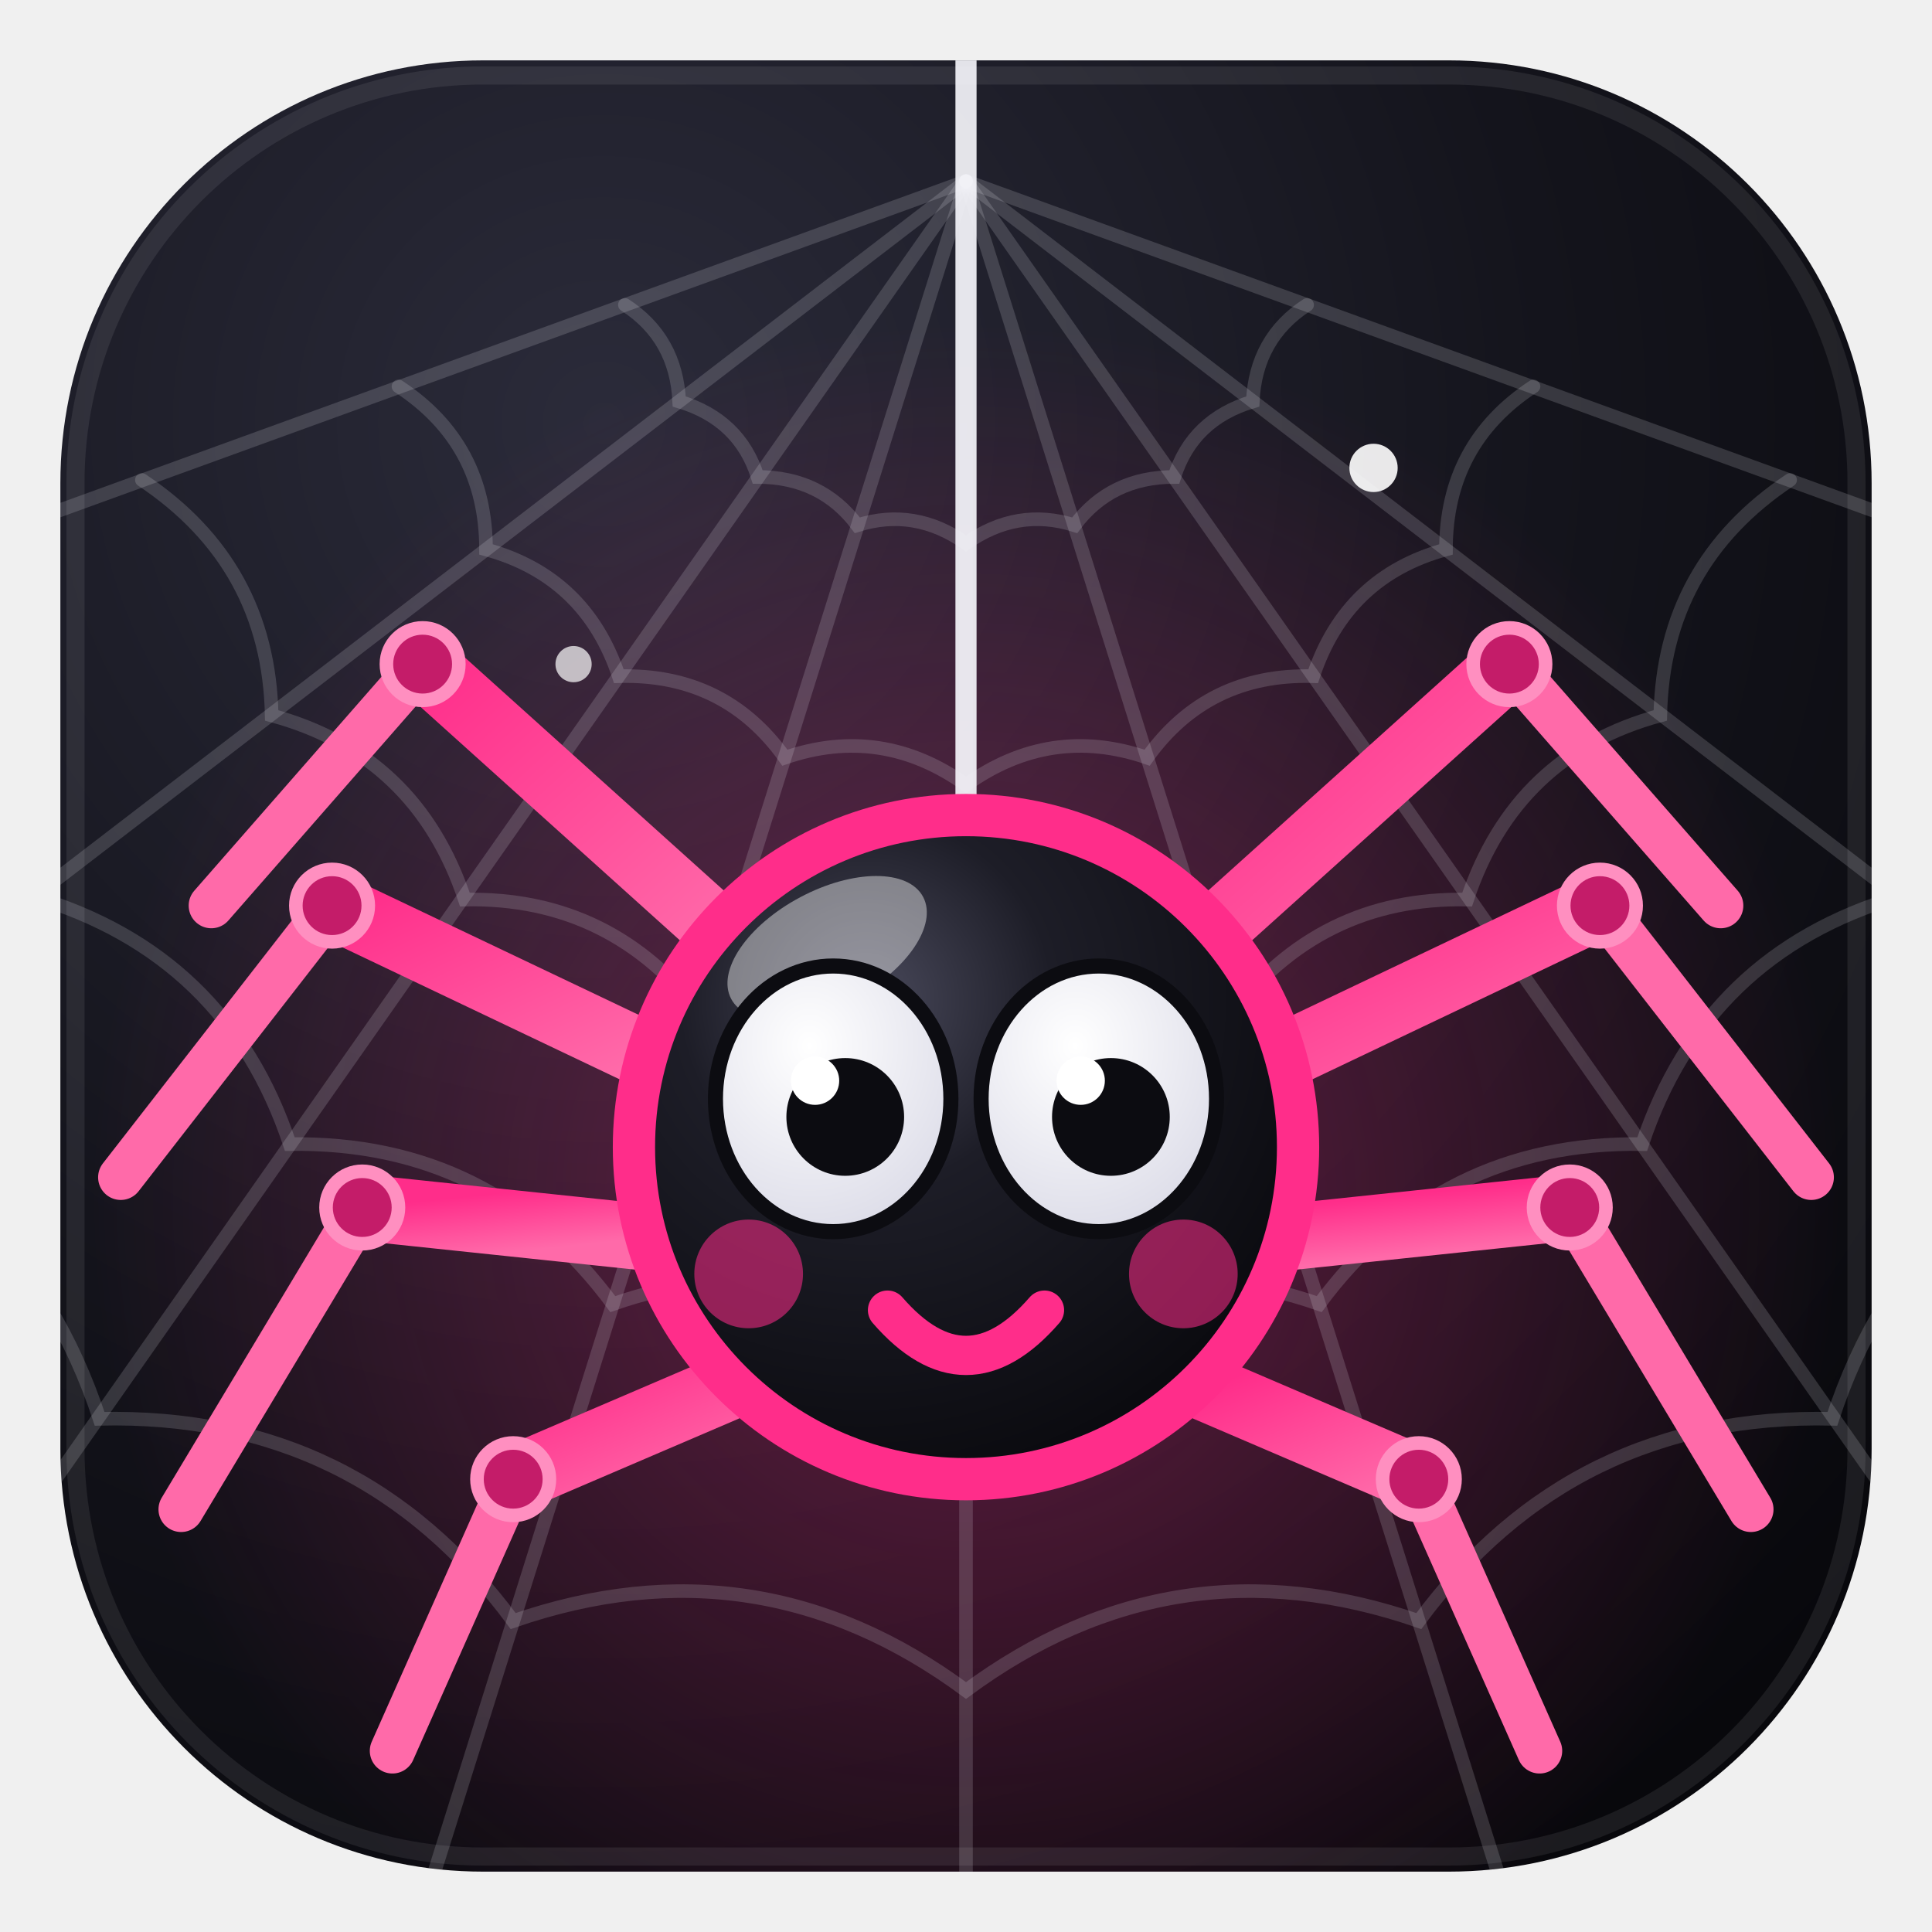
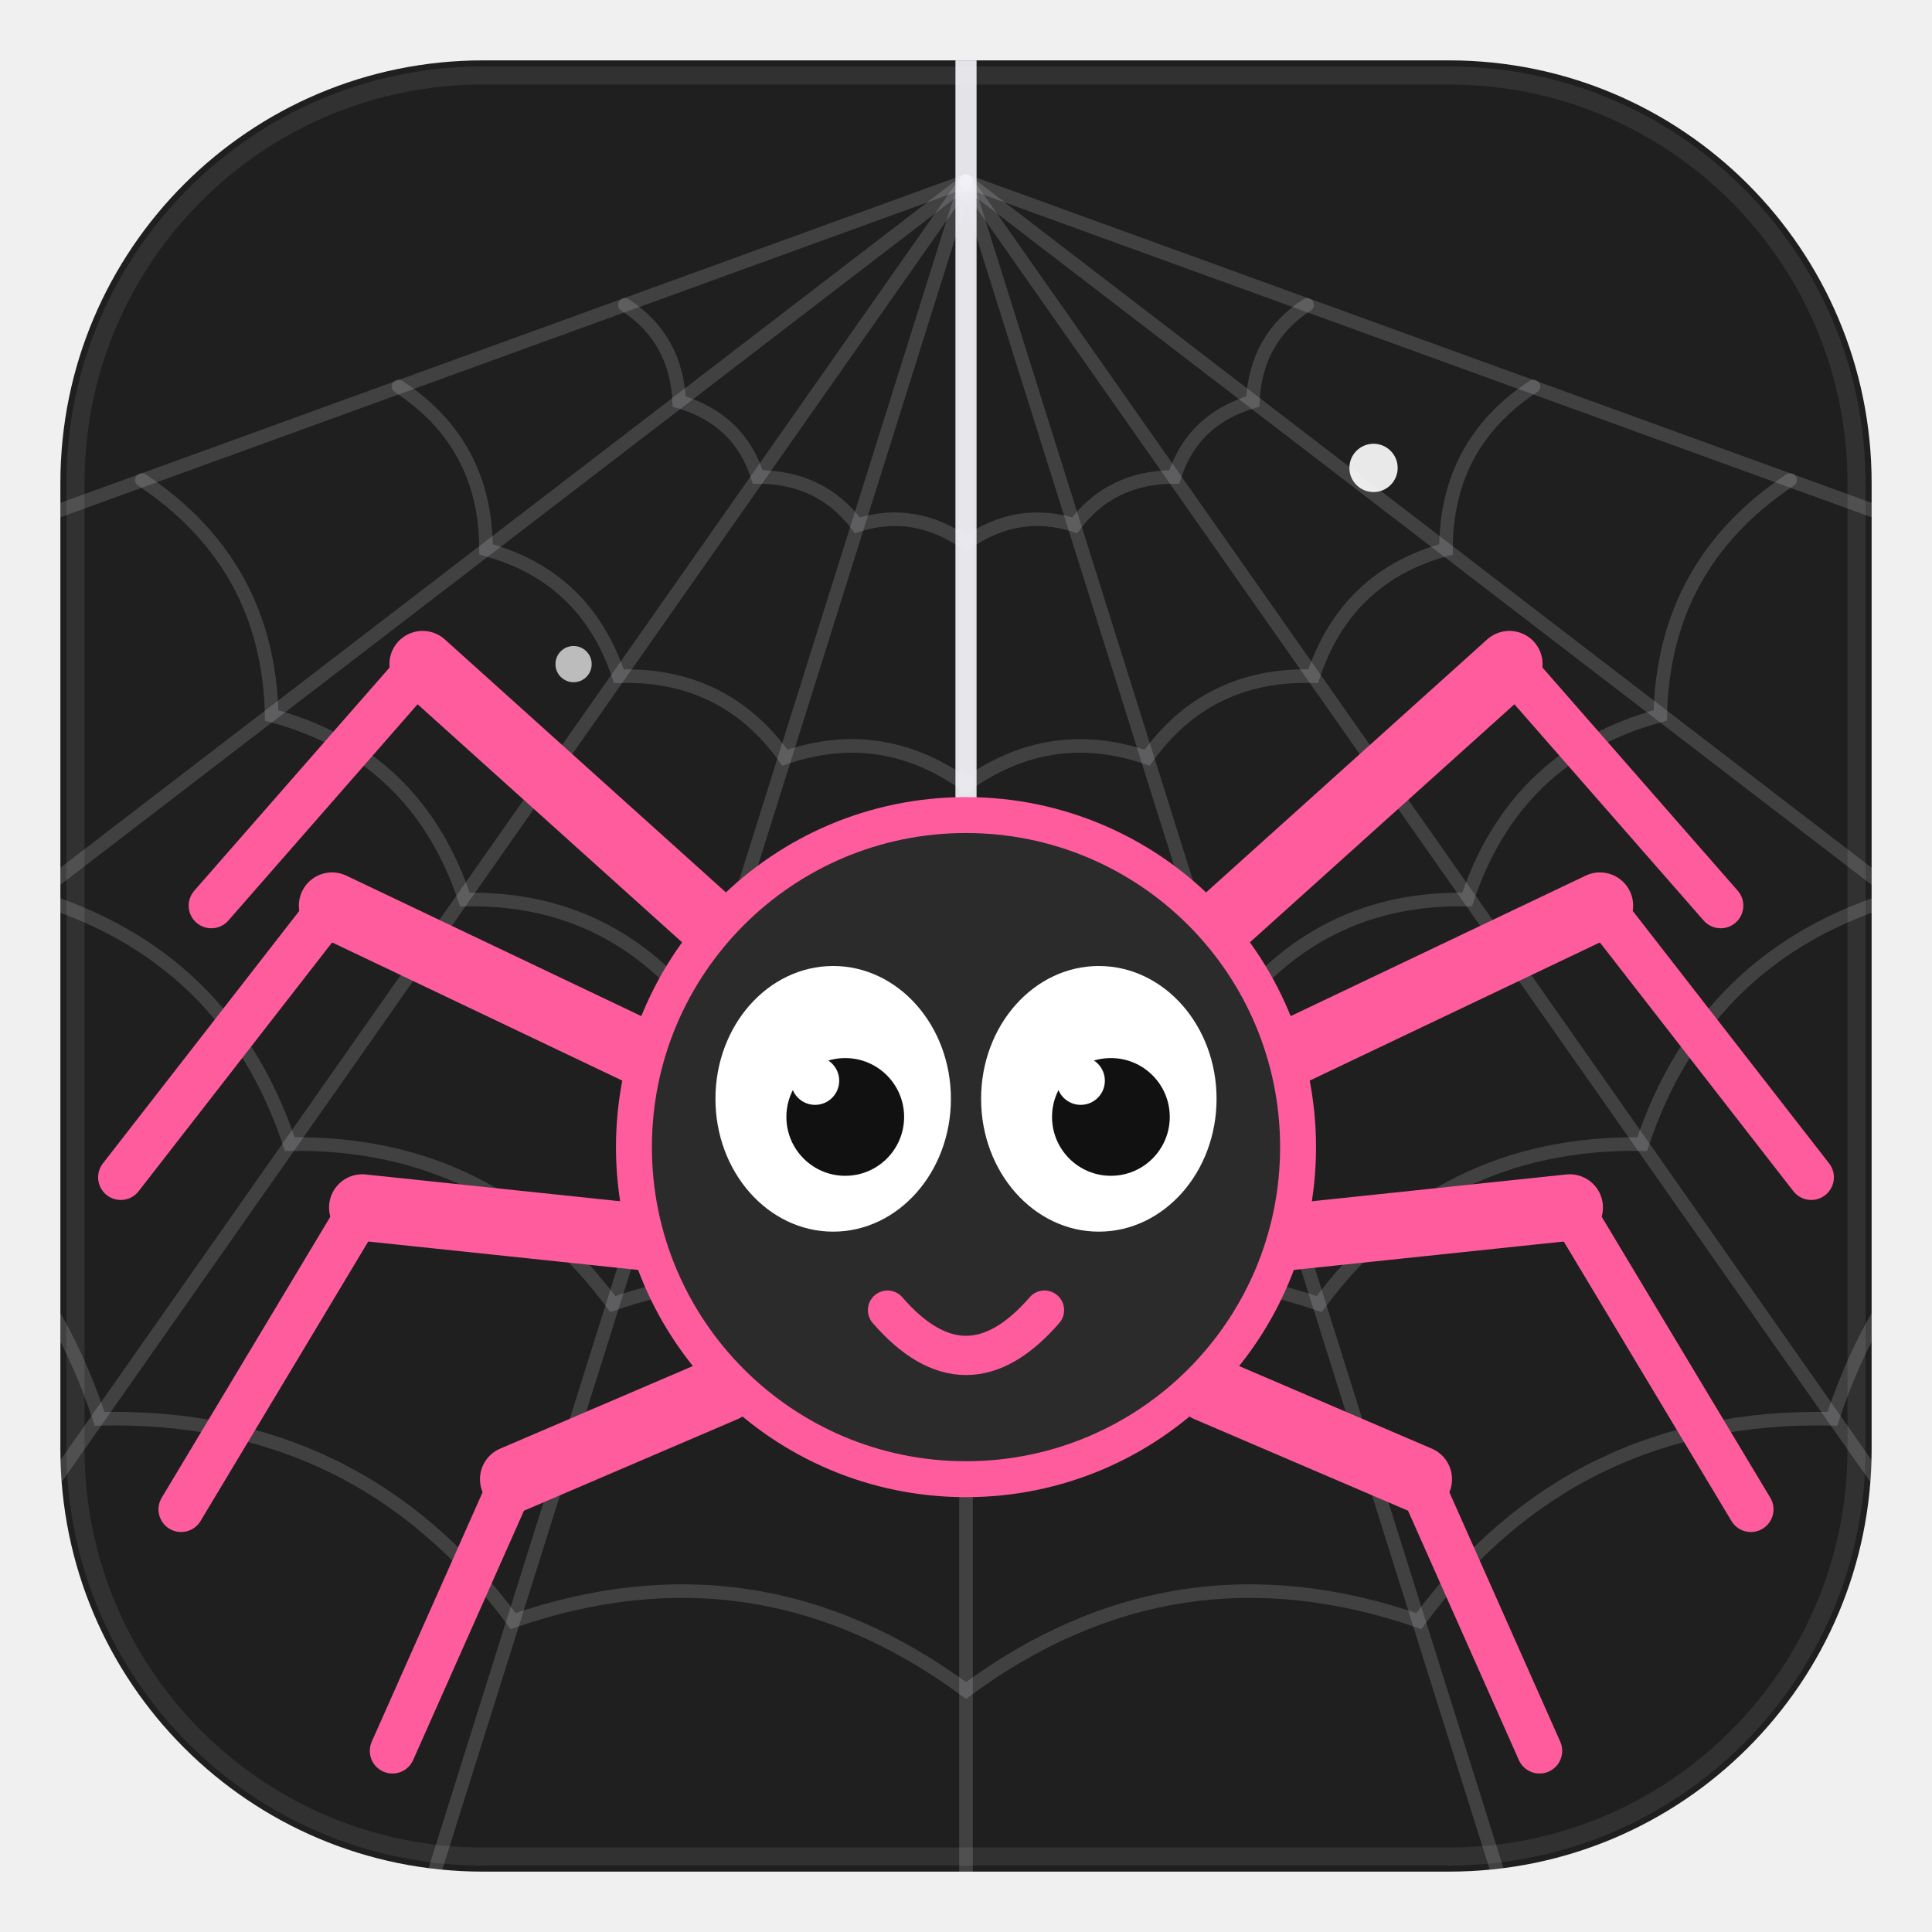
<svg xmlns="http://www.w3.org/2000/svg" viewBox="0 0 64 64" width="1024" height="1024">
  <defs>
    <radialGradient id="bg" cx="30%" cy="20%" r="95%">
      <stop offset="0" stop-color="#2b2b3a" />
      <stop offset=".55" stop-color="#14141c" />
      <stop offset="1" stop-color="#08080c" />
    </radialGradient>
    <radialGradient id="glow" cx="50%" cy="62%" r="45%">
      <stop offset="0" stop-color="#ff2d8a" stop-opacity=".35" />
      <stop offset="1" stop-color="#ff2d8a" stop-opacity="0" />
    </radialGradient>
    <radialGradient id="body" cx="35%" cy="28%" r="80%">
      <stop offset="0" stop-color="#4a4a5c" />
      <stop offset=".35" stop-color="#1d1d27" />
      <stop offset="1" stop-color="#08080c" />
    </radialGradient>
    <radialGradient id="eye" cx="40%" cy="30%" r="75%">
      <stop offset="0" stop-color="#fff" />
      <stop offset="1" stop-color="#dcdce8" />
    </radialGradient>
    <linearGradient id="leg" x1="0" y1="0" x2="1" y2="1">
      <stop offset="0" stop-color="#ff2d8a" />
      <stop offset="1" stop-color="#ff6aa9" />
    </linearGradient>
  </defs>
  <clipPath id="clip">
    <rect x="2" y="2" width="60" height="60" rx="14" />
  </clipPath>
-   <rect x="2" y="2" width="60" height="60" rx="14" fill="url(#bg)" />
+   <rect x="2" y="2" width="60" height="60" rx="14" fill="#1f1f1f" />
  <g clip-path="url(#clip)">
-     <rect x="0" y="0" width="64" height="64" fill="url(#glow)" />
    <g stroke="rgba(244,244,250,.16)" stroke-width=".45" fill="none" stroke-linecap="round">
      <line x1="32" y1="6" x2="97.8" y2="29.9" />
      <line x1="32" y1="6" x2="87.5" y2="48.6" />
      <line x1="32" y1="6" x2="72.2" y2="63.3" />
      <line x1="32" y1="6" x2="53.0" y2="72.8" />
      <line x1="32" y1="6" x2="32.0" y2="76.0" />
      <line x1="32" y1="6" x2="11.0" y2="72.8" />
      <line x1="32" y1="6" x2="-8.2" y2="63.3" />
      <line x1="32" y1="6" x2="-23.5" y2="48.6" />
      <line x1="32" y1="6" x2="-33.8" y2="29.9" />
      <path d="M43.3 10.1 Q41.6 11.2 41.5 13.3 Q39.5 13.9 38.9 15.8 Q36.8 15.8 35.6 17.4 Q33.7 16.8 32.0 18.0 Q30.3 16.8 28.4 17.4 Q27.2 15.8 25.1 15.8 Q24.5 13.9 22.5 13.3 Q22.4 11.2 20.7 10.1" />
      <path d="M50.8 12.8 Q47.9 14.7 47.9 18.2 Q44.6 19.1 43.5 22.4 Q40.0 22.3 38.0 25.1 Q34.8 24.0 32.0 26.0 Q29.2 24.0 26.0 25.1 Q24.0 22.3 20.5 22.4 Q19.4 19.1 16.1 18.2 Q16.1 14.7 13.2 12.8" />
      <path d="M59.3 15.9 Q55.1 18.7 55.0 23.7 Q50.2 25.0 48.6 29.8 Q43.7 29.7 40.7 33.7 Q36.0 32.1 32.0 35.0 Q28.0 32.1 23.3 33.7 Q20.3 29.7 15.4 29.8 Q13.8 25.0 9.0 23.7 Q8.9 18.7 4.7 15.9" />
      <path d="M68.6 19.3 Q63.1 23.1 62.9 29.7 Q56.5 31.6 54.4 37.9 Q47.7 37.8 43.7 43.2 Q37.4 41.0 32.0 45.0 Q26.6 41.0 20.3 43.2 Q16.3 37.8 9.6 37.9 Q7.5 31.6 1.1 29.7 Q0.9 23.1 -4.6 19.3" />
      <path d="M79.0 23.1 Q71.9 27.9 71.7 36.4 Q63.4 38.8 60.7 47.0 Q52.1 46.8 47.0 53.7 Q38.9 50.9 32.0 56.0 Q25.1 50.9 17.0 53.7 Q11.9 46.8 3.3 47.0 Q0.6 38.8 -7.7 36.4 Q-7.9 27.9 -15.0 23.1" />
    </g>
    <line x1="32" y1="2" x2="32" y2="27" stroke="rgba(244,244,250,.92)" stroke-width=".7" />
    <circle cx="45.5" cy="15.5" r=".8" fill="#fff" opacity=".9" />
    <circle cx="19" cy="22" r=".6" fill="#fff" opacity=".7" />
  </g>
  <rect x="2.5" y="2.5" width="59" height="59" rx="13.5" fill="none" stroke="rgba(255,255,255,.08)" stroke-width=".6" />
-   <line x1="40" y1="31" x2="50" y2="22" stroke="url(#leg)" stroke-width="2.2" stroke-linecap="round" />
-   <line x1="50" y1="22" x2="57" y2="30" stroke="#ff6aa9" stroke-width="1.5" stroke-linecap="round" />
-   <circle cx="50" cy="22" r="1.2" fill="#c41c69" stroke="#ff8fc0" stroke-width=".45" />
-   <line x1="42.5" y1="35" x2="53" y2="30" stroke="url(#leg)" stroke-width="2.2" stroke-linecap="round" />
-   <line x1="53" y1="30" x2="60" y2="39" stroke="#ff6aa9" stroke-width="1.5" stroke-linecap="round" />
-   <circle cx="53" cy="30" r="1.2" fill="#c41c69" stroke="#ff8fc0" stroke-width=".45" />
-   <line x1="42.5" y1="41" x2="52" y2="40" stroke="url(#leg)" stroke-width="2.2" stroke-linecap="round" />
-   <line x1="52" y1="40" x2="58" y2="50" stroke="#ff6aa9" stroke-width="1.5" stroke-linecap="round" />
-   <circle cx="52" cy="40" r="1.2" fill="#c41c69" stroke="#ff8fc0" stroke-width=".45" />
-   <line x1="40" y1="46" x2="47" y2="49" stroke="url(#leg)" stroke-width="2.2" stroke-linecap="round" />
-   <line x1="47" y1="49" x2="51" y2="58" stroke="#ff6aa9" stroke-width="1.5" stroke-linecap="round" />
-   <circle cx="47" cy="49" r="1.2" fill="#c41c69" stroke="#ff8fc0" stroke-width=".45" />
-   <line x1="24" y1="31" x2="14" y2="22" stroke="url(#leg)" stroke-width="2.2" stroke-linecap="round" />
-   <line x1="14" y1="22" x2="7" y2="30" stroke="#ff6aa9" stroke-width="1.5" stroke-linecap="round" />
-   <circle cx="14" cy="22" r="1.2" fill="#c41c69" stroke="#ff8fc0" stroke-width=".45" />
-   <line x1="21.5" y1="35" x2="11" y2="30" stroke="url(#leg)" stroke-width="2.2" stroke-linecap="round" />
-   <line x1="11" y1="30" x2="4" y2="39" stroke="#ff6aa9" stroke-width="1.5" stroke-linecap="round" />
-   <circle cx="11" cy="30" r="1.2" fill="#c41c69" stroke="#ff8fc0" stroke-width=".45" />
-   <line x1="21.5" y1="41" x2="12" y2="40" stroke="url(#leg)" stroke-width="2.2" stroke-linecap="round" />
-   <line x1="12" y1="40" x2="6" y2="50" stroke="#ff6aa9" stroke-width="1.5" stroke-linecap="round" />
-   <circle cx="12" cy="40" r="1.2" fill="#c41c69" stroke="#ff8fc0" stroke-width=".45" />
-   <line x1="24" y1="46" x2="17" y2="49" stroke="url(#leg)" stroke-width="2.2" stroke-linecap="round" />
-   <line x1="17" y1="49" x2="13" y2="58" stroke="#ff6aa9" stroke-width="1.5" stroke-linecap="round" />
-   <circle cx="17" cy="49" r="1.2" fill="#c41c69" stroke="#ff8fc0" stroke-width=".45" />
-   <circle cx="32" cy="38" r="11.00" fill="url(#body)" stroke="#ff2d8a" stroke-width="1.40" />
-   <ellipse cx="27.40" cy="31.40" rx="3.60" ry="1.90" fill="rgba(255,255,255,.42)" transform="rotate(-28 27.40 31.40)" />
-   <circle cx="24.80" cy="42.20" r="1.80" fill="rgba(255,45,138,.55)" />
-   <circle cx="39.20" cy="42.20" r="1.80" fill="rgba(255,45,138,.55)" />
-   <ellipse cx="27.60" cy="36.40" rx="3.90" ry="4.40" fill="url(#eye)" stroke="#0c0c11" stroke-width="0.50" />
-   <ellipse cx="36.40" cy="36.40" rx="3.90" ry="4.40" fill="url(#eye)" stroke="#0c0c11" stroke-width="0.50" />
-   <circle cx="28.00" cy="37.00" r="1.95" fill="#0c0c11" />
-   <circle cx="36.80" cy="37.00" r="1.95" fill="#0c0c11" />
+   <line x1="40" y1="31" x2="50" y2="22" stroke="#ff5c9d" stroke-width="2.2" stroke-linecap="round" />
+   <line x1="50" y1="22" x2="57" y2="30" stroke="#ff5c9d" stroke-width="1.5" stroke-linecap="round" />
+   <line x1="42.5" y1="35" x2="53" y2="30" stroke="#ff5c9d" stroke-width="2.2" stroke-linecap="round" />
+   <line x1="53" y1="30" x2="60" y2="39" stroke="#ff5c9d" stroke-width="1.5" stroke-linecap="round" />
+   <line x1="42.5" y1="41" x2="52" y2="40" stroke="#ff5c9d" stroke-width="2.2" stroke-linecap="round" />
+   <line x1="52" y1="40" x2="58" y2="50" stroke="#ff5c9d" stroke-width="1.5" stroke-linecap="round" />
+   <line x1="40" y1="46" x2="47" y2="49" stroke="#ff5c9d" stroke-width="2.2" stroke-linecap="round" />
+   <line x1="47" y1="49" x2="51" y2="58" stroke="#ff5c9d" stroke-width="1.5" stroke-linecap="round" />
+   <line x1="24" y1="31" x2="14" y2="22" stroke="#ff5c9d" stroke-width="2.2" stroke-linecap="round" />
+   <line x1="14" y1="22" x2="7" y2="30" stroke="#ff5c9d" stroke-width="1.5" stroke-linecap="round" />
+   <line x1="21.5" y1="35" x2="11" y2="30" stroke="#ff5c9d" stroke-width="2.2" stroke-linecap="round" />
+   <line x1="11" y1="30" x2="4" y2="39" stroke="#ff5c9d" stroke-width="1.5" stroke-linecap="round" />
+   <line x1="21.5" y1="41" x2="12" y2="40" stroke="#ff5c9d" stroke-width="2.2" stroke-linecap="round" />
+   <line x1="12" y1="40" x2="6" y2="50" stroke="#ff5c9d" stroke-width="1.5" stroke-linecap="round" />
+   <line x1="24" y1="46" x2="17" y2="49" stroke="#ff5c9d" stroke-width="2.2" stroke-linecap="round" />
+   <line x1="17" y1="49" x2="13" y2="58" stroke="#ff5c9d" stroke-width="1.5" stroke-linecap="round" />
+   <circle cx="32" cy="38" r="11.00" fill="#2b2b2b" stroke="#ff5c9d" stroke-width="1.19" />
+   <ellipse cx="27.60" cy="36.40" rx="3.90" ry="4.40" fill="#fff" />
+   <ellipse cx="36.40" cy="36.40" rx="3.90" ry="4.40" fill="#fff" />
+   <circle cx="28.00" cy="37.00" r="1.95" fill="#111" />
+   <circle cx="36.80" cy="37.00" r="1.95" fill="#111" />
  <circle cx="27.00" cy="35.80" r="0.80" fill="#fff" />
  <circle cx="35.80" cy="35.80" r="0.80" fill="#fff" />
-   <path d="M29.40 43.40 Q32.00 46.40 34.60 43.40" fill="none" stroke="#ff2d8a" stroke-width="1.30" stroke-linecap="round" />
+   <path d="M29.40 43.40 Q32.00 46.40 34.60 43.40" fill="none" stroke="#ff5c9d" stroke-width="1.30" stroke-linecap="round" />
</svg>
